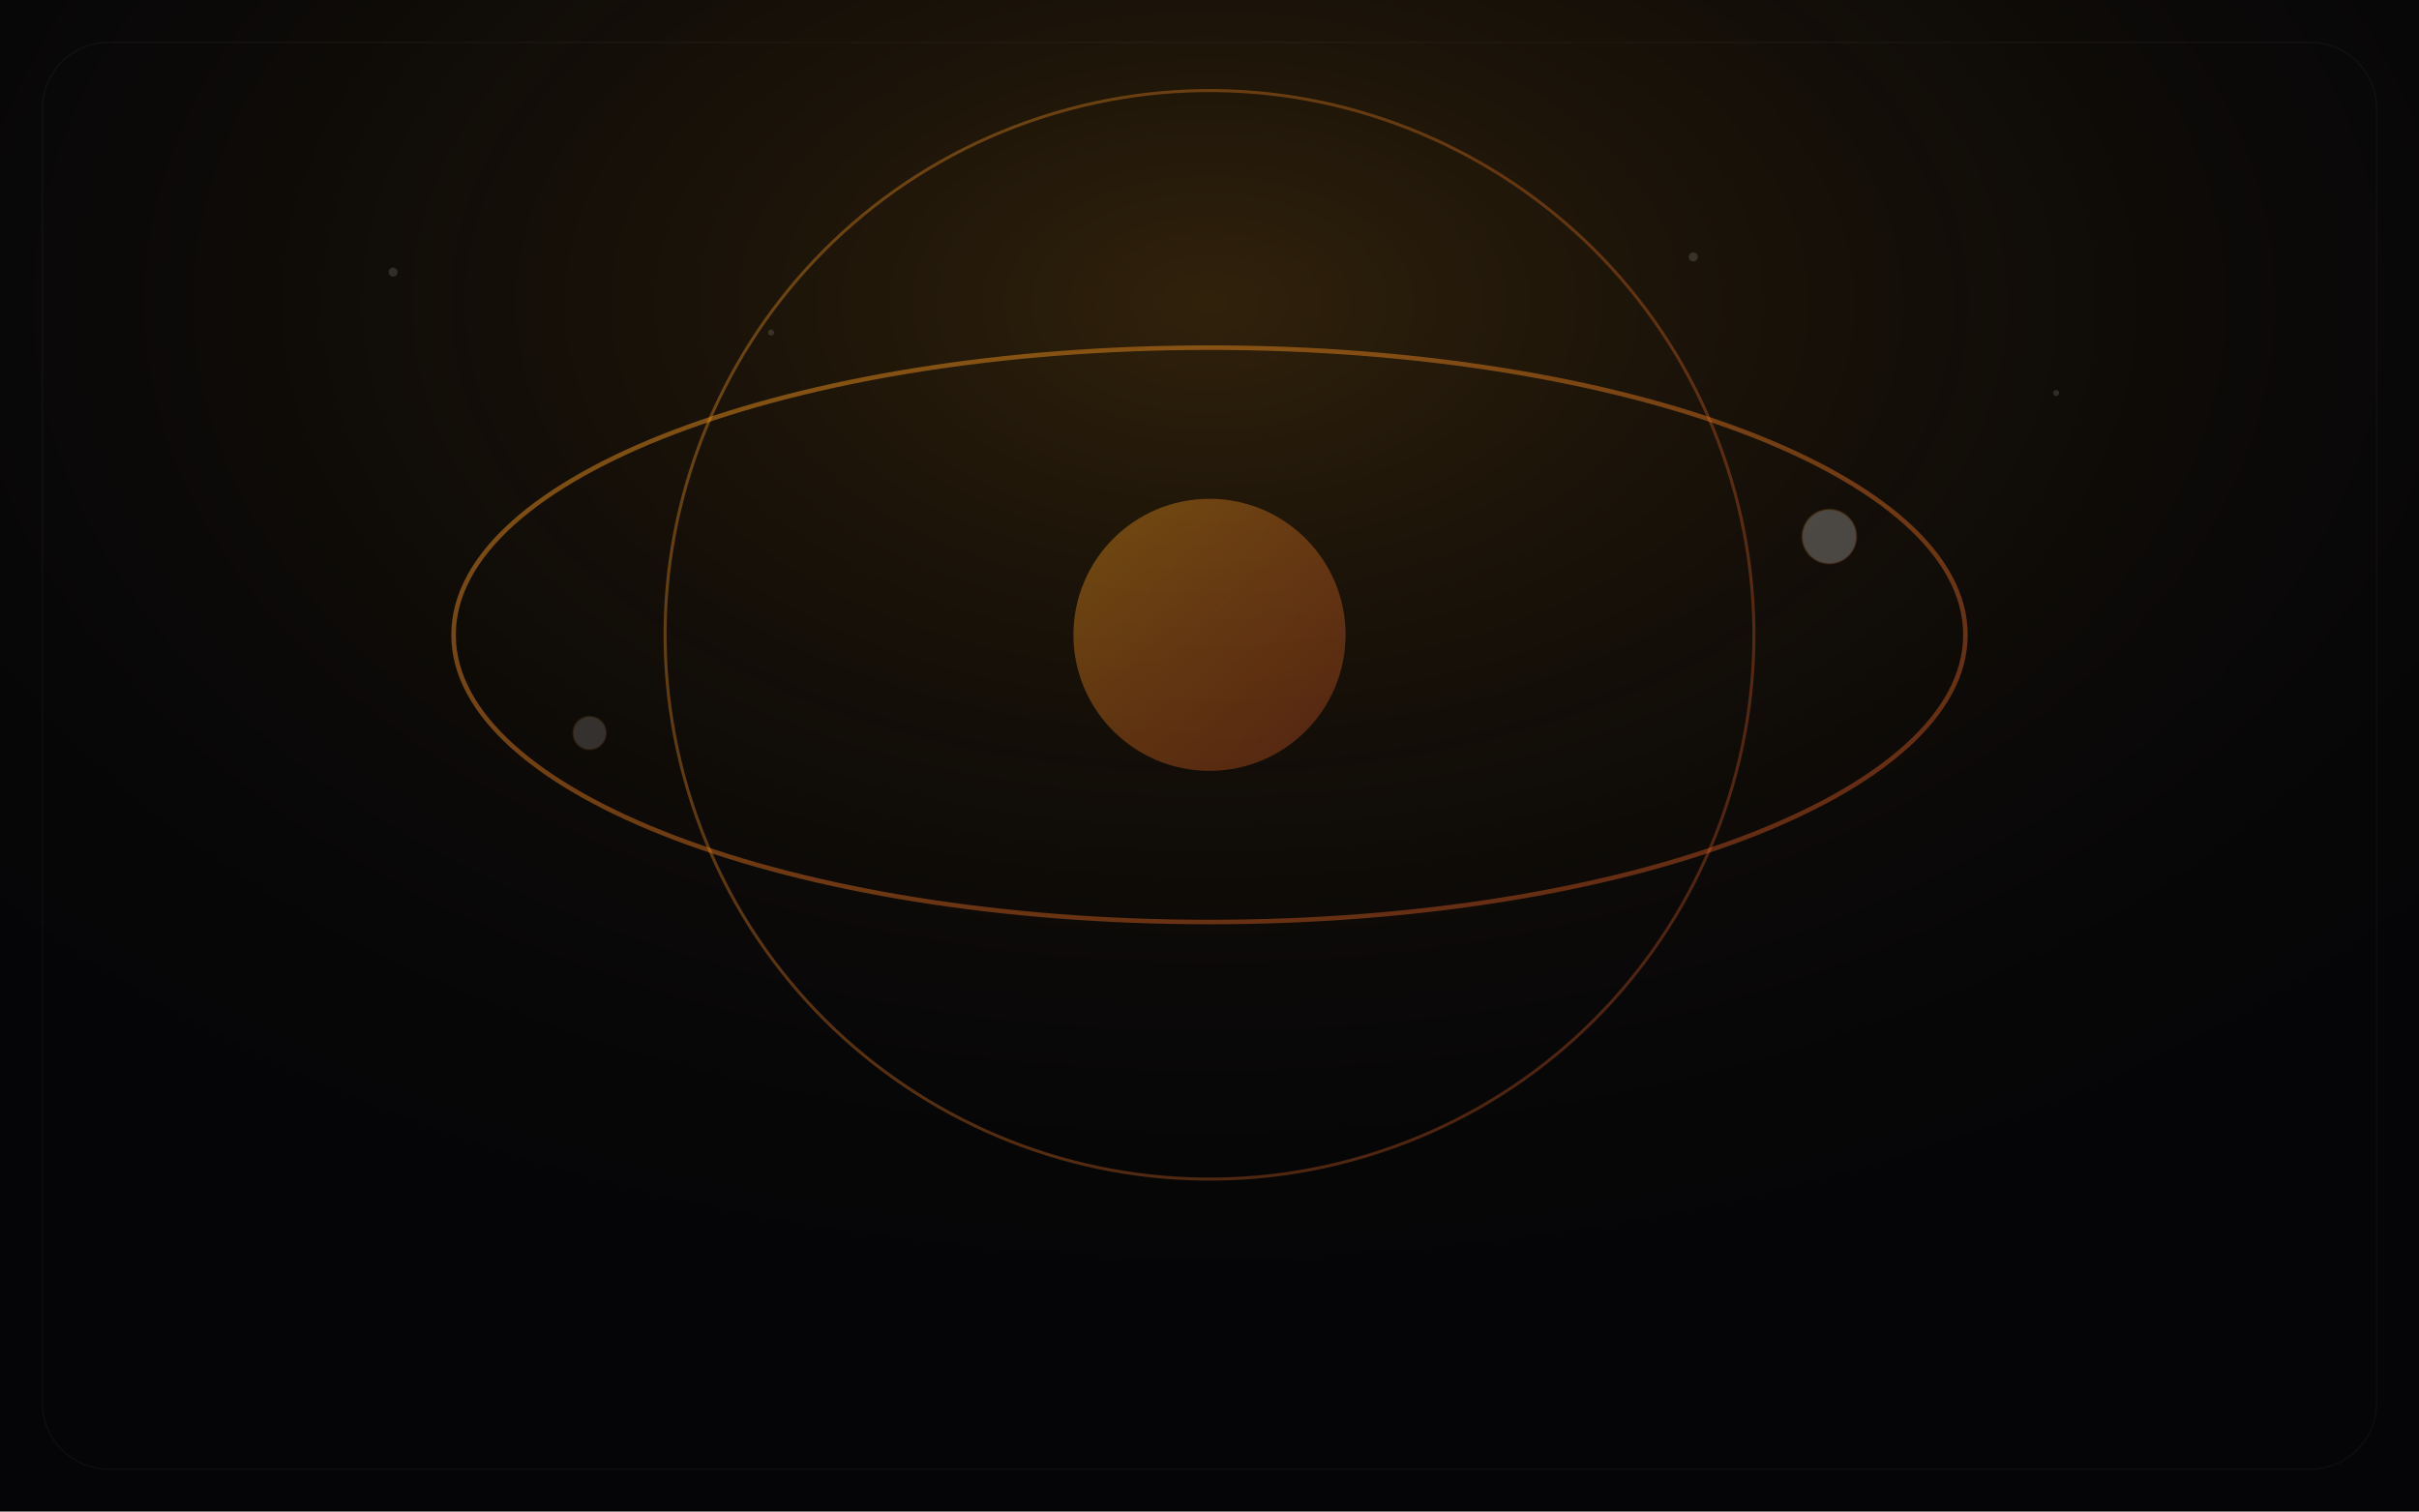
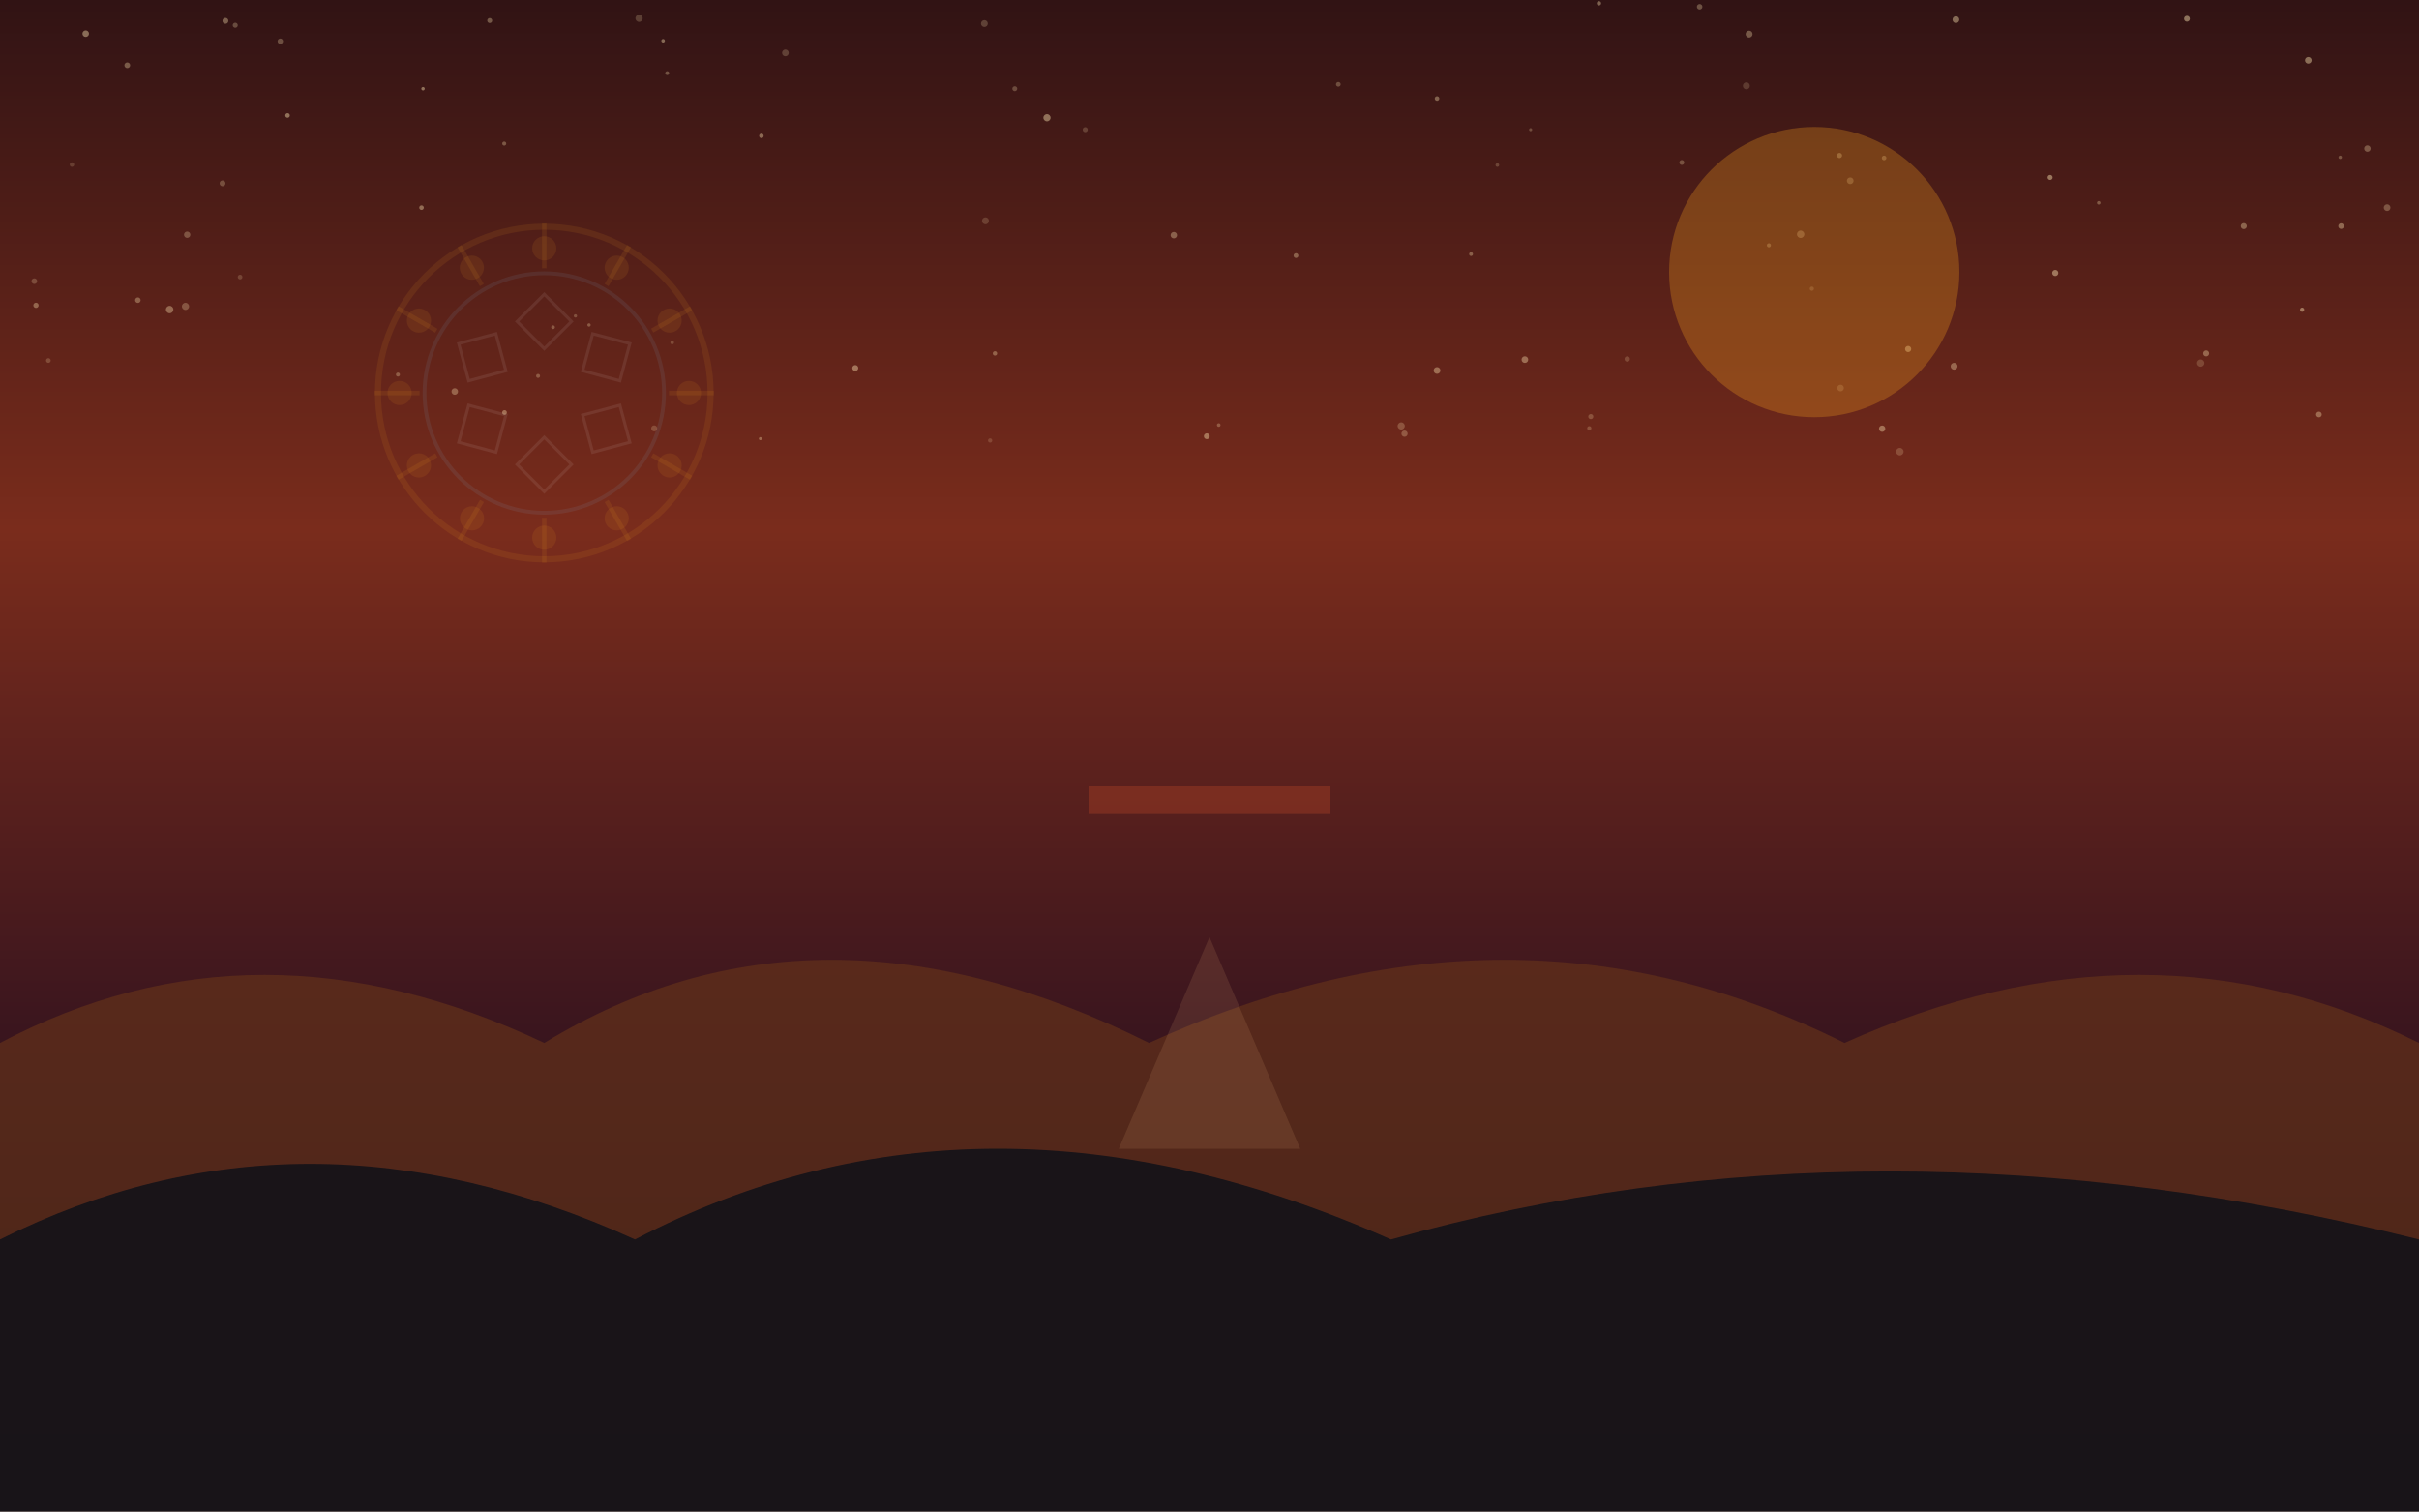
<svg xmlns="http://www.w3.org/2000/svg" viewBox="0 0 1600 1000" preserveAspectRatio="xMidYMid slice">
  <defs>
-     <linearGradient id="g" x1="0" y1="0" x2="1" y2="1">
-       <stop offset="0" stop-color="#f7a21b" stop-opacity=".60" />
-       <stop offset="1" stop-color="#f05b2a" stop-opacity=".46" />
+     <linearGradient id="sky" x1="0" y1="0" x2="0" y2="1">
+       <stop offset="0%" stop-color="#311314" />
+       <stop offset="35%" stop-color="#7a2c1c" />
+       <stop offset="70%" stop-color="#37141e" />
+       <stop offset="100%" stop-color="#0b0c10" />
    </linearGradient>
-     <radialGradient id="r" cx="50%" cy="20%" r="70%">
-       <stop offset="0" stop-color="#f7a21b" stop-opacity=".18" />
-       <stop offset="1" stop-color="#050507" stop-opacity="0" />
-     </radialGradient>
-     <filter id="blur">
-       <feGaussianBlur stdDeviation="18" />
-     </filter>
  </defs>
-   <rect width="1600" height="1000" fill="#050507" />
-   <rect width="1600" height="1000" fill="url(#r)" />
-   <g fill="none" stroke="url(#g)">
-     <ellipse cx="800" cy="420" rx="500" ry="190" stroke-width="3" opacity=".8" />
-     <ellipse cx="800" cy="420" rx="360" ry="360" transform="rotate(-18 800 420)" stroke-width="2" opacity=".62" />
-     <circle cx="800" cy="420" r="90" fill="url(#g)" stroke="none" opacity=".64" />
-     <circle cx="1210" cy="355" r="18" fill="#fff" opacity=".24" />
-     <circle cx="390" cy="485" r="11" fill="#fff" opacity=".16" />
-   </g>
-   <g fill="#fff" opacity=".13">
-     <circle cx="260" cy="180" r="3" />
-     <circle cx="510" cy="220" r="2" />
-     <circle cx="1120" cy="170" r="3" />
-     <circle cx="1360" cy="260" r="2" />
-   </g>
-   <rect x="28" y="28" width="1544" height="944" rx="44" fill="none" stroke="white" stroke-opacity=".035" />
+   <rect width="1600" height="1000" fill="url(#sky)" />
+   <circle cx="1548.5" cy="149.6" r="1.87" fill="#ffe9b5" opacity="0.365" />
+   <circle cx="1293.7" cy="13.0" r="2.24" fill="#ffe9b5" opacity="0.403" />
+   <circle cx="950.5" cy="245.1" r="2.23" fill="#ffe9b5" opacity="0.374" />
+   <circle cx="438.6" cy="27.0" r="1.18" fill="#ffe9b5" opacity="0.396" />
+   <circle cx="1112.4" cy="107.5" r="1.61" fill="#ffe9b5" opacity="0.266" />
+   <circle cx="1578.9" cy="137.4" r="2.22" fill="#ffe9b5" opacity="0.276" />
+   <circle cx="1156.9" cy="22.6" r="2.29" fill="#ffe9b5" opacity="0.323" />
+   <circle cx="365.8" cy="216.5" r="1.24" fill="#ffe9b5" opacity="0.284" />
+   <circle cx="122.7" cy="202.7" r="2.37" fill="#ffe9b5" opacity="0.263" />
+   <circle cx="1246.2" cy="104.5" r="1.52" fill="#ffe9b5" opacity="0.260" />
+   <circle cx="1124.2" cy="4.5" r="1.82" fill="#ffe9b5" opacity="0.294" />
+   <circle cx="950.5" cy="65.2" r="1.50" fill="#ffe9b5" opacity="0.355" />
+   <circle cx="84.2" cy="43.2" r="1.89" fill="#ffe9b5" opacity="0.327" />
+   <circle cx="798.2" cy="288.6" r="1.93" fill="#ffe9b5" opacity="0.403" />
+   <circle cx="503.6" cy="89.9" r="1.49" fill="#ffe9b5" opacity="0.388" />
+   <circle cx="1012.4" cy="85.8" r="1.02" fill="#ffe9b5" opacity="0.253" />
+   <circle cx="1359.4" cy="180.6" r="2.03" fill="#ffe9b5" opacity="0.435" />
+   <circle cx="1198.4" cy="191.0" r="1.39" fill="#ffe9b5" opacity="0.168" />
+   <circle cx="1051.2" cy="283.3" r="1.38" fill="#ffe9b5" opacity="0.216" />
+   <circle cx="1244.9" cy="283.6" r="2.10" fill="#ffe9b5" opacity="0.384" />
+   <circle cx="1565.9" cy="98.3" r="2.13" fill="#ffe9b5" opacity="0.295" />
+   <circle cx="32.0" cy="238.5" r="1.55" fill="#ffe9b5" opacity="0.200" />
+   <circle cx="973.0" cy="168.1" r="1.27" fill="#ffe9b5" opacity="0.319" />
+   <circle cx="380.6" cy="209.0" r="1.09" fill="#ffe9b5" opacity="0.238" />
+   <circle cx="1155.1" cy="56.8" r="2.31" fill="#ffe9b5" opacity="0.171" />
+   <circle cx="1522.7" cy="204.9" r="1.39" fill="#ffe9b5" opacity="0.434" />
+   <circle cx="1217.4" cy="256.7" r="2.20" fill="#ffe9b5" opacity="0.172" />
+   <circle cx="502.9" cy="290.2" r="1.02" fill="#ffe9b5" opacity="0.332" />
+   <circle cx="263.2" cy="247.8" r="1.32" fill="#ffe9b5" opacity="0.286" />
+   <circle cx="158.8" cy="183.3" r="1.54" fill="#ffe9b5" opacity="0.186" />
+   <circle cx="56.7" cy="22.3" r="2.17" fill="#ffe9b5" opacity="0.413" />
+   <circle cx="806.1" cy="281.2" r="1.20" fill="#ffe9b5" opacity="0.273" />
+   <circle cx="651.8" cy="146.1" r="2.28" fill="#ffe9b5" opacity="0.174" />
+   <circle cx="155.6" cy="16.7" r="1.67" fill="#ffe9b5" opacity="0.263" />
+   <circle cx="857.2" cy="169.1" r="1.58" fill="#ffe9b5" opacity="0.326" />
+   <circle cx="565.7" cy="243.5" r="1.97" fill="#ffe9b5" opacity="0.414" />
+   <circle cx="929.0" cy="286.9" r="2.06" fill="#ffe9b5" opacity="0.261" />
+   <circle cx="1170.0" cy="162.3" r="1.34" fill="#ffe9b5" opacity="0.247" />
+   <circle cx="389.6" cy="215.0" r="1.11" fill="#ffe9b5" opacity="0.278" />
+   <circle cx="1223.8" cy="119.6" r="2.21" fill="#ffe9b5" opacity="0.219" />
+   <circle cx="147.2" cy="121.3" r="1.94" fill="#ffe9b5" opacity="0.248" />
+   <circle cx="432.7" cy="283.4" r="1.99" fill="#ffe9b5" opacity="0.202" />
+   <circle cx="1292.5" cy="242.3" r="2.27" fill="#ffe9b5" opacity="0.340" />
+   <circle cx="22.7" cy="186.0" r="1.86" fill="#ffe9b5" opacity="0.220" />
+   <circle cx="1356.0" cy="117.4" r="1.66" fill="#ffe9b5" opacity="0.445" />
+   <circle cx="149.1" cy="13.8" r="1.95" fill="#ffe9b5" opacity="0.353" />
+   <circle cx="1388.2" cy="134.2" r="1.17" fill="#ffe9b5" opacity="0.295" />
+   <circle cx="658.1" cy="233.8" r="1.45" fill="#ffe9b5" opacity="0.320" />
+   <circle cx="1446.5" cy="12.4" r="1.94" fill="#ffe9b5" opacity="0.445" />
+   <circle cx="444.6" cy="226.6" r="1.21" fill="#ffe9b5" opacity="0.202" />
+   <circle cx="422.7" cy="12.1" r="2.38" fill="#ffe9b5" opacity="0.202" />
+   <circle cx="47.6" cy="108.9" r="1.49" fill="#ffe9b5" opacity="0.175" />
+   <circle cx="1484.1" cy="149.6" r="1.99" fill="#ffe9b5" opacity="0.346" />
+   <circle cx="885.2" cy="55.8" r="1.55" fill="#ffe9b5" opacity="0.263" />
+   <circle cx="990.4" cy="109.2" r="1.20" fill="#ffe9b5" opacity="0.209" />
+   <circle cx="1076.3" cy="237.5" r="1.78" fill="#ffe9b5" opacity="0.191" />
+   <circle cx="190.2" cy="76.4" r="1.51" fill="#ffe9b5" opacity="0.427" />
+   <circle cx="185.4" cy="27.3" r="1.79" fill="#ffe9b5" opacity="0.274" />
+   <circle cx="1008.6" cy="237.9" r="2.20" fill="#ffe9b5" opacity="0.371" />
+   <circle cx="1057.6" cy="2.2" r="1.43" fill="#ffe9b5" opacity="0.367" />
+   <circle cx="717.8" cy="85.8" r="1.66" fill="#ffe9b5" opacity="0.194" />
+   <circle cx="300.8" cy="259.0" r="2.16" fill="#ffe9b5" opacity="0.319" />
+   <circle cx="926.8" cy="281.8" r="2.37" fill="#ffe9b5" opacity="0.231" />
+   <circle cx="1262.1" cy="230.9" r="2.04" fill="#ffe9b5" opacity="0.367" />
+   <circle cx="279.8" cy="58.7" r="1.14" fill="#ffe9b5" opacity="0.426" />
+   <circle cx="1256.6" cy="298.8" r="2.47" fill="#ffe9b5" opacity="0.199" />
+   <circle cx="1459.2" cy="233.8" r="1.98" fill="#ffe9b5" opacity="0.338" />
+   <circle cx="1052.2" cy="275.6" r="1.67" fill="#ffe9b5" opacity="0.223" />
+   <circle cx="1455.6" cy="240.2" r="2.40" fill="#ffe9b5" opacity="0.180" />
+   <circle cx="323.9" cy="13.6" r="1.64" fill="#ffe9b5" opacity="0.320" />
+   <circle cx="654.9" cy="291.4" r="1.40" fill="#ffe9b5" opacity="0.166" />
+   <circle cx="1547.9" cy="104.1" r="1.13" fill="#ffe9b5" opacity="0.281" />
+   <circle cx="333.7" cy="272.9" r="1.56" fill="#ffe9b5" opacity="0.370" />
+   <circle cx="112.2" cy="204.8" r="2.46" fill="#ffe9b5" opacity="0.359" />
+   <circle cx="692.5" cy="77.9" r="2.38" fill="#ffe9b5" opacity="0.419" />
+   <circle cx="1216.7" cy="102.9" r="1.73" fill="#ffe9b5" opacity="0.280" />
+   <circle cx="519.5" cy="35.0" r="2.22" fill="#ffe9b5" opacity="0.205" />
+   <circle cx="23.8" cy="202.0" r="1.74" fill="#ffe9b5" opacity="0.346" />
+   <circle cx="671.2" cy="58.7" r="1.63" fill="#ffe9b5" opacity="0.248" />
+   <circle cx="1533.8" cy="274.2" r="1.88" fill="#ffe9b5" opacity="0.350" />
+   <circle cx="651.1" cy="15.6" r="2.26" fill="#ffe9b5" opacity="0.214" />
+   <circle cx="1191.0" cy="155.0" r="2.45" fill="#ffe9b5" opacity="0.236" />
+   <circle cx="278.8" cy="137.4" r="1.51" fill="#ffe9b5" opacity="0.390" />
+   <circle cx="355.9" cy="248.7" r="1.31" fill="#ffe9b5" opacity="0.272" />
+   <circle cx="776.4" cy="155.6" r="2.13" fill="#ffe9b5" opacity="0.329" />
+   <circle cx="91.2" cy="198.6" r="1.82" fill="#ffe9b5" opacity="0.317" />
+   <circle cx="441.3" cy="48.4" r="1.29" fill="#ffe9b5" opacity="0.289" />
+   <circle cx="1526.8" cy="39.9" r="2.20" fill="#ffe9b5" opacity="0.416" />
+   <circle cx="333.5" cy="95.0" r="1.33" fill="#ffe9b5" opacity="0.293" />
+   <circle cx="123.8" cy="155.3" r="2.10" fill="#ffe9b5" opacity="0.266" />
+   <circle cx="1200" cy="180" r="96" fill="#f7a21b" opacity=".28" />
+   <path d="M 0 690 Q 170 600 360 690 Q 540 580 760 690 Q 1000 580 1220 690 Q 1420 600 1600 690 L 1600 1000 L 0 1000 Z" fill="#623019" opacity="0.7" />
+   <path d="M 0 820 Q 200 720 420 820 Q 650 700 920 820 Q 1240 730 1600 820 L 1600 1000 L 0 1000 Z" fill="#161318" opacity="0.95" />
+   <rect x="720" y="520" width="160" height="18" fill="#f05b2a" opacity=".22" />
+   <path d="M 800 620 L 860 760 H 740 Z" fill="#f6bf7f" opacity=".12" />
+   <circle cx="360" cy="260" r="110" fill="none" stroke="#f7a21b" stroke-width="4" opacity="0.1" />
+   <circle cx="360" cy="260" r="79.2" fill="none" stroke="#7fd4ff" stroke-width="2.5" opacity="0.085" />
+   <line x1="442.5" y1="260.0" x2="472.2" y2="260.0" stroke="#f7a21b" stroke-width="3" opacity="0.1" />
+   <circle cx="455.7" cy="260.0" r="8" fill="#f7a21b" opacity="0.1" />
+   <line x1="431.4" y1="301.2" x2="457.2" y2="316.1" stroke="#f7a21b" stroke-width="3" opacity="0.1" />
+   <circle cx="442.9" cy="307.9" r="8" fill="#f7a21b" opacity="0.1" />
+   <line x1="401.2" y1="331.4" x2="416.1" y2="357.2" stroke="#f7a21b" stroke-width="3" opacity="0.1" />
+   <circle cx="407.9" cy="342.9" r="8" fill="#f7a21b" opacity="0.1" />
+   <line x1="360.0" y1="342.5" x2="360.0" y2="372.2" stroke="#f7a21b" stroke-width="3" opacity="0.1" />
+   <circle cx="360.0" cy="355.7" r="8" fill="#f7a21b" opacity="0.1" />
+   <line x1="318.8" y1="331.4" x2="303.9" y2="357.2" stroke="#f7a21b" stroke-width="3" opacity="0.1" />
+   <circle cx="312.2" cy="342.9" r="8" fill="#f7a21b" opacity="0.1" />
+   <line x1="288.6" y1="301.2" x2="262.8" y2="316.1" stroke="#f7a21b" stroke-width="3" opacity="0.1" />
+   <circle cx="277.1" cy="307.9" r="8" fill="#f7a21b" opacity="0.1" />
+   <line x1="277.5" y1="260.0" x2="247.8" y2="260.0" stroke="#f7a21b" stroke-width="3" opacity="0.1" />
+   <circle cx="264.3" cy="260.0" r="8" fill="#f7a21b" opacity="0.1" />
+   <line x1="288.6" y1="218.8" x2="262.8" y2="203.9" stroke="#f7a21b" stroke-width="3" opacity="0.1" />
+   <circle cx="277.1" cy="212.1" r="8" fill="#f7a21b" opacity="0.1" />
+   <line x1="318.7" y1="188.6" x2="303.9" y2="162.8" stroke="#f7a21b" stroke-width="3" opacity="0.1" />
+   <circle cx="312.1" cy="177.1" r="8" fill="#f7a21b" opacity="0.1" />
+   <line x1="360.0" y1="177.5" x2="360.0" y2="147.8" stroke="#f7a21b" stroke-width="3" opacity="0.1" />
+   <circle cx="360.0" cy="164.3" r="8" fill="#f7a21b" opacity="0.1" />
+   <line x1="401.2" y1="188.6" x2="416.1" y2="162.8" stroke="#f7a21b" stroke-width="3" opacity="0.1" />
+   <circle cx="407.9" cy="177.1" r="8" fill="#f7a21b" opacity="0.1" />
+   <line x1="431.4" y1="218.7" x2="457.2" y2="203.9" stroke="#f7a21b" stroke-width="3" opacity="0.1" />
+   <circle cx="442.9" cy="212.1" r="8" fill="#f7a21b" opacity="0.1" />
+   <polygon points="416.6,292.6 392.0,299.2 385.4,274.6 410.0,268.1" fill="none" stroke="#fff" stroke-width="2" opacity="0.08" />
+   <polygon points="360.0,325.3 342.0,307.3 360.0,289.3 378.0,307.3" fill="none" stroke="#fff" stroke-width="2" opacity="0.08" />
+   <polygon points="303.4,292.6 310.0,268.1 334.6,274.6 328.0,299.2" fill="none" stroke="#fff" stroke-width="2" opacity="0.08" />
+   <polygon points="303.4,227.3 328.0,220.8 334.6,245.3 310.0,251.9" fill="none" stroke="#fff" stroke-width="2" opacity="0.08" />
+   <polygon points="360.0,194.7 378.0,212.7 360.0,230.7 342.0,212.7" fill="none" stroke="#fff" stroke-width="2" opacity="0.08" />
+   <polygon points="416.6,227.3 410.0,251.9 385.4,245.3 392.0,220.8" fill="none" stroke="#fff" stroke-width="2" opacity="0.08" />
</svg>
